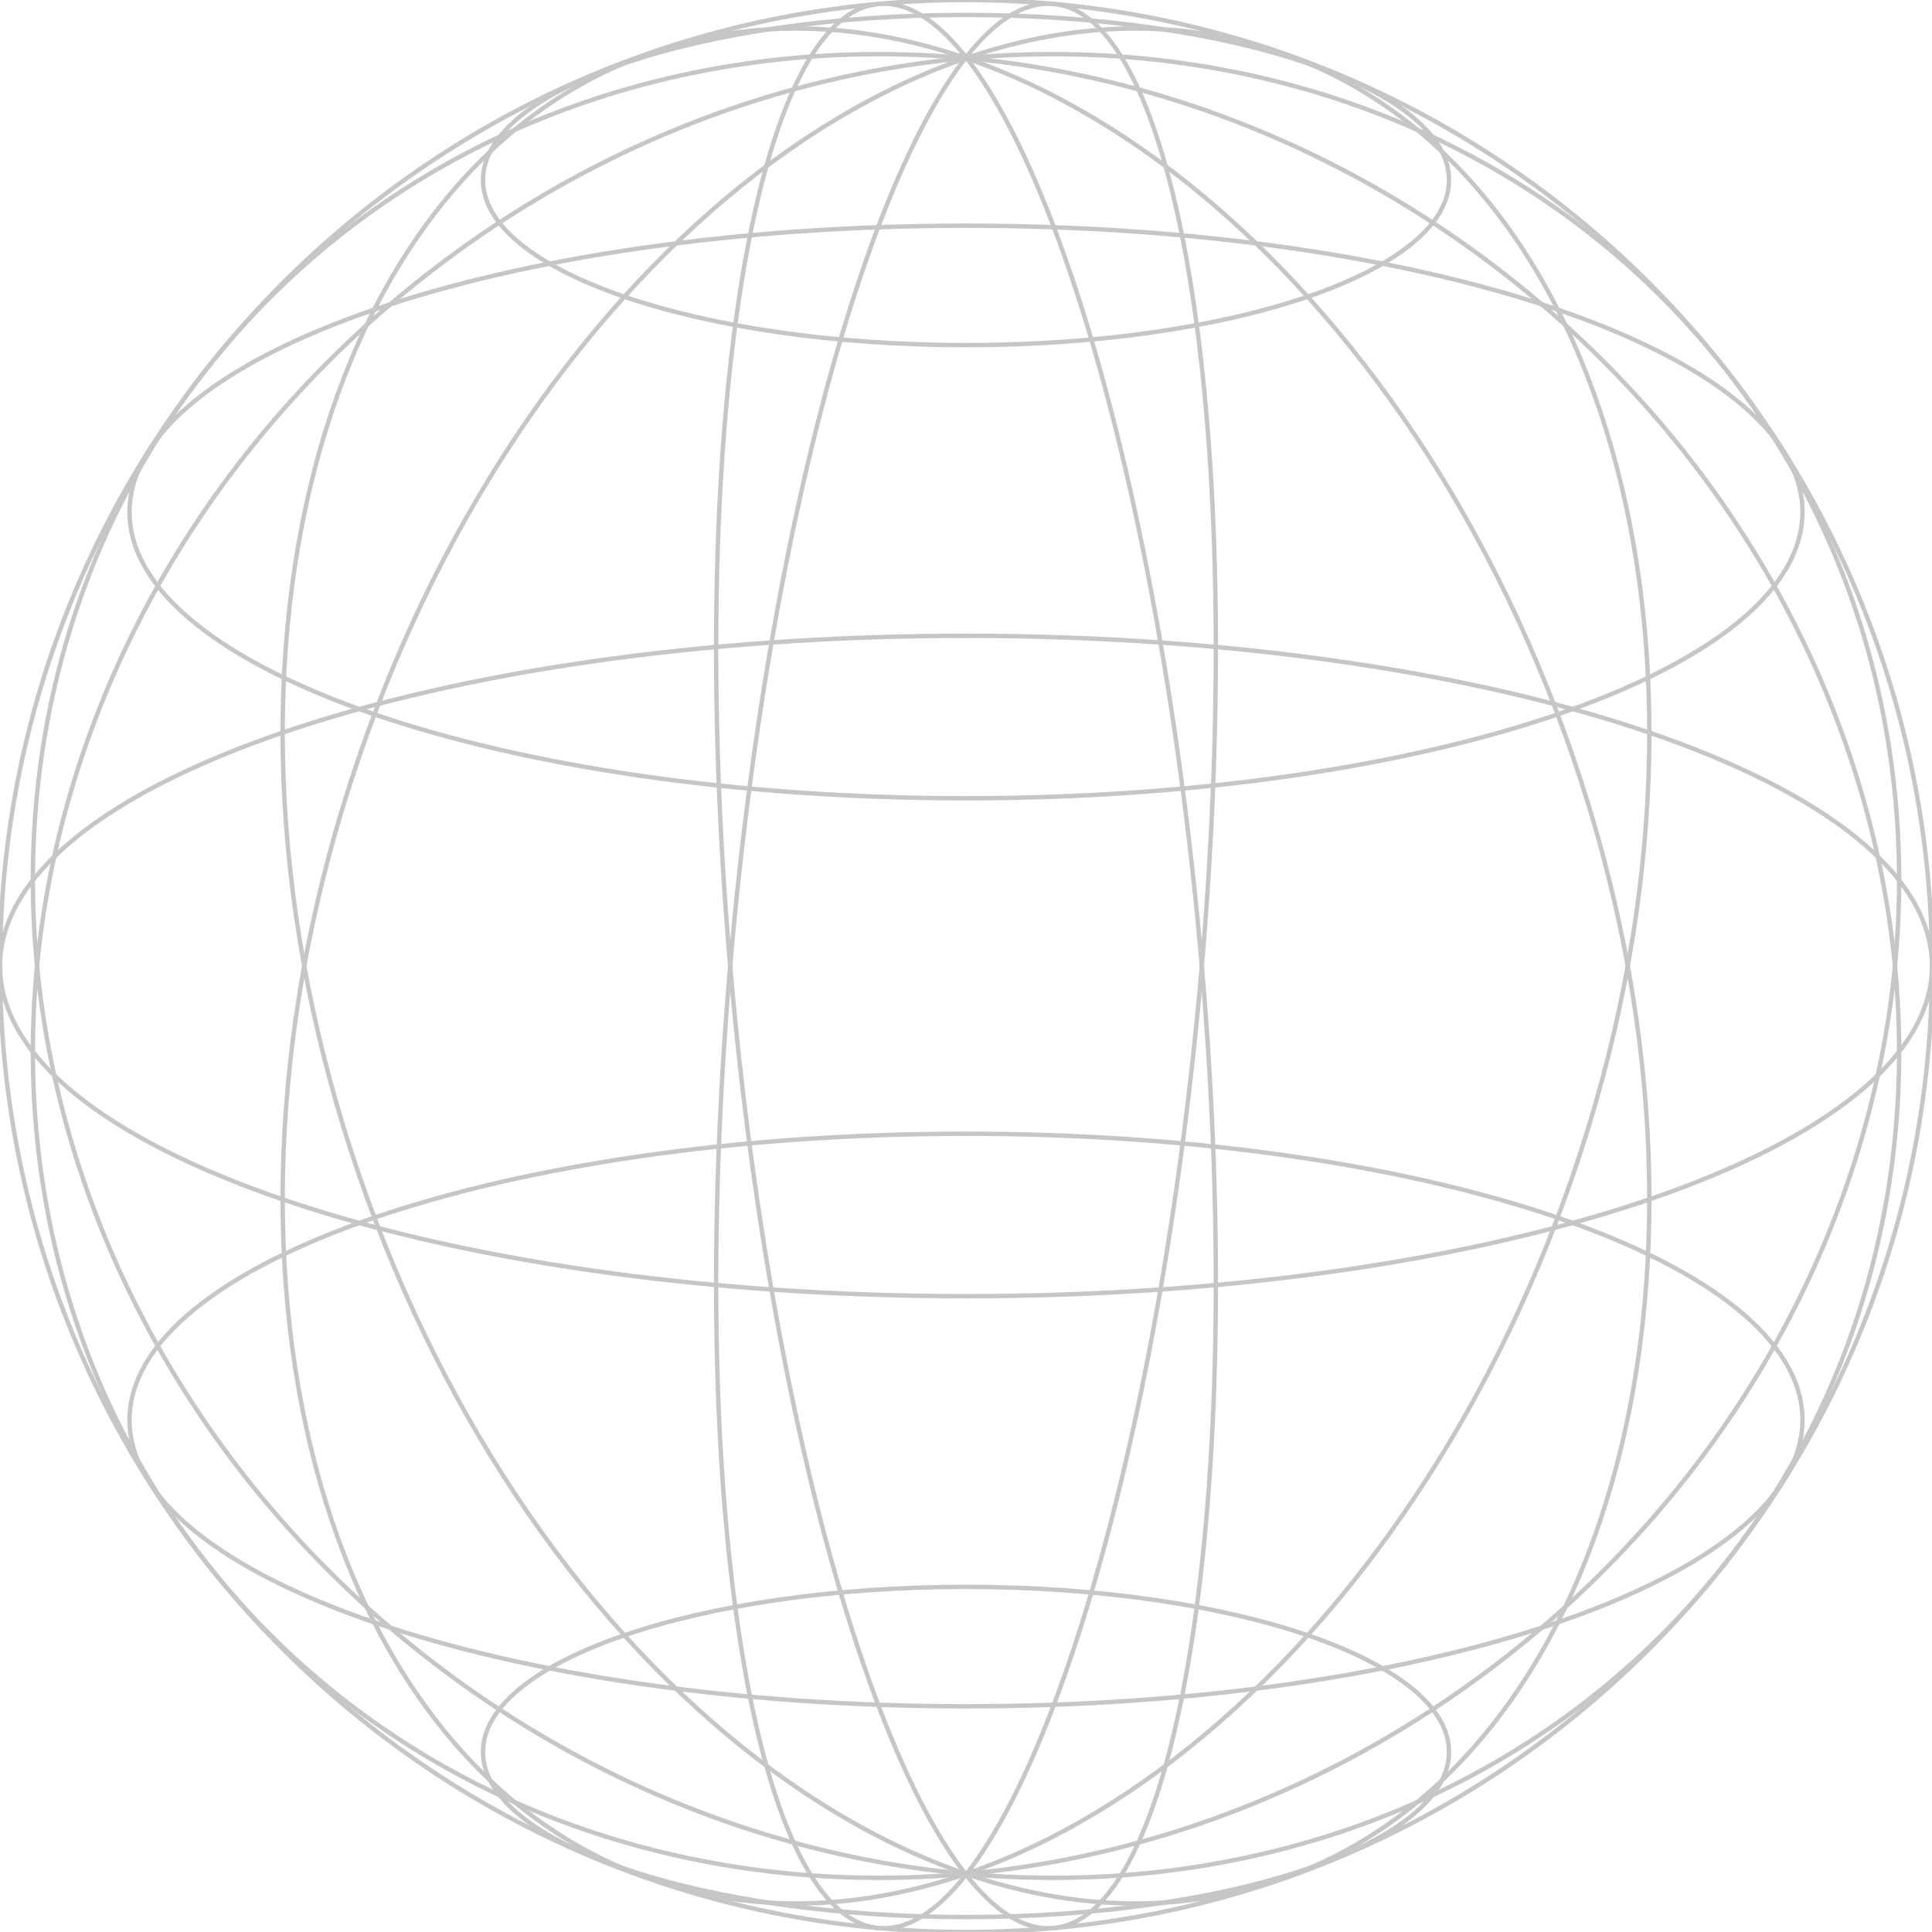
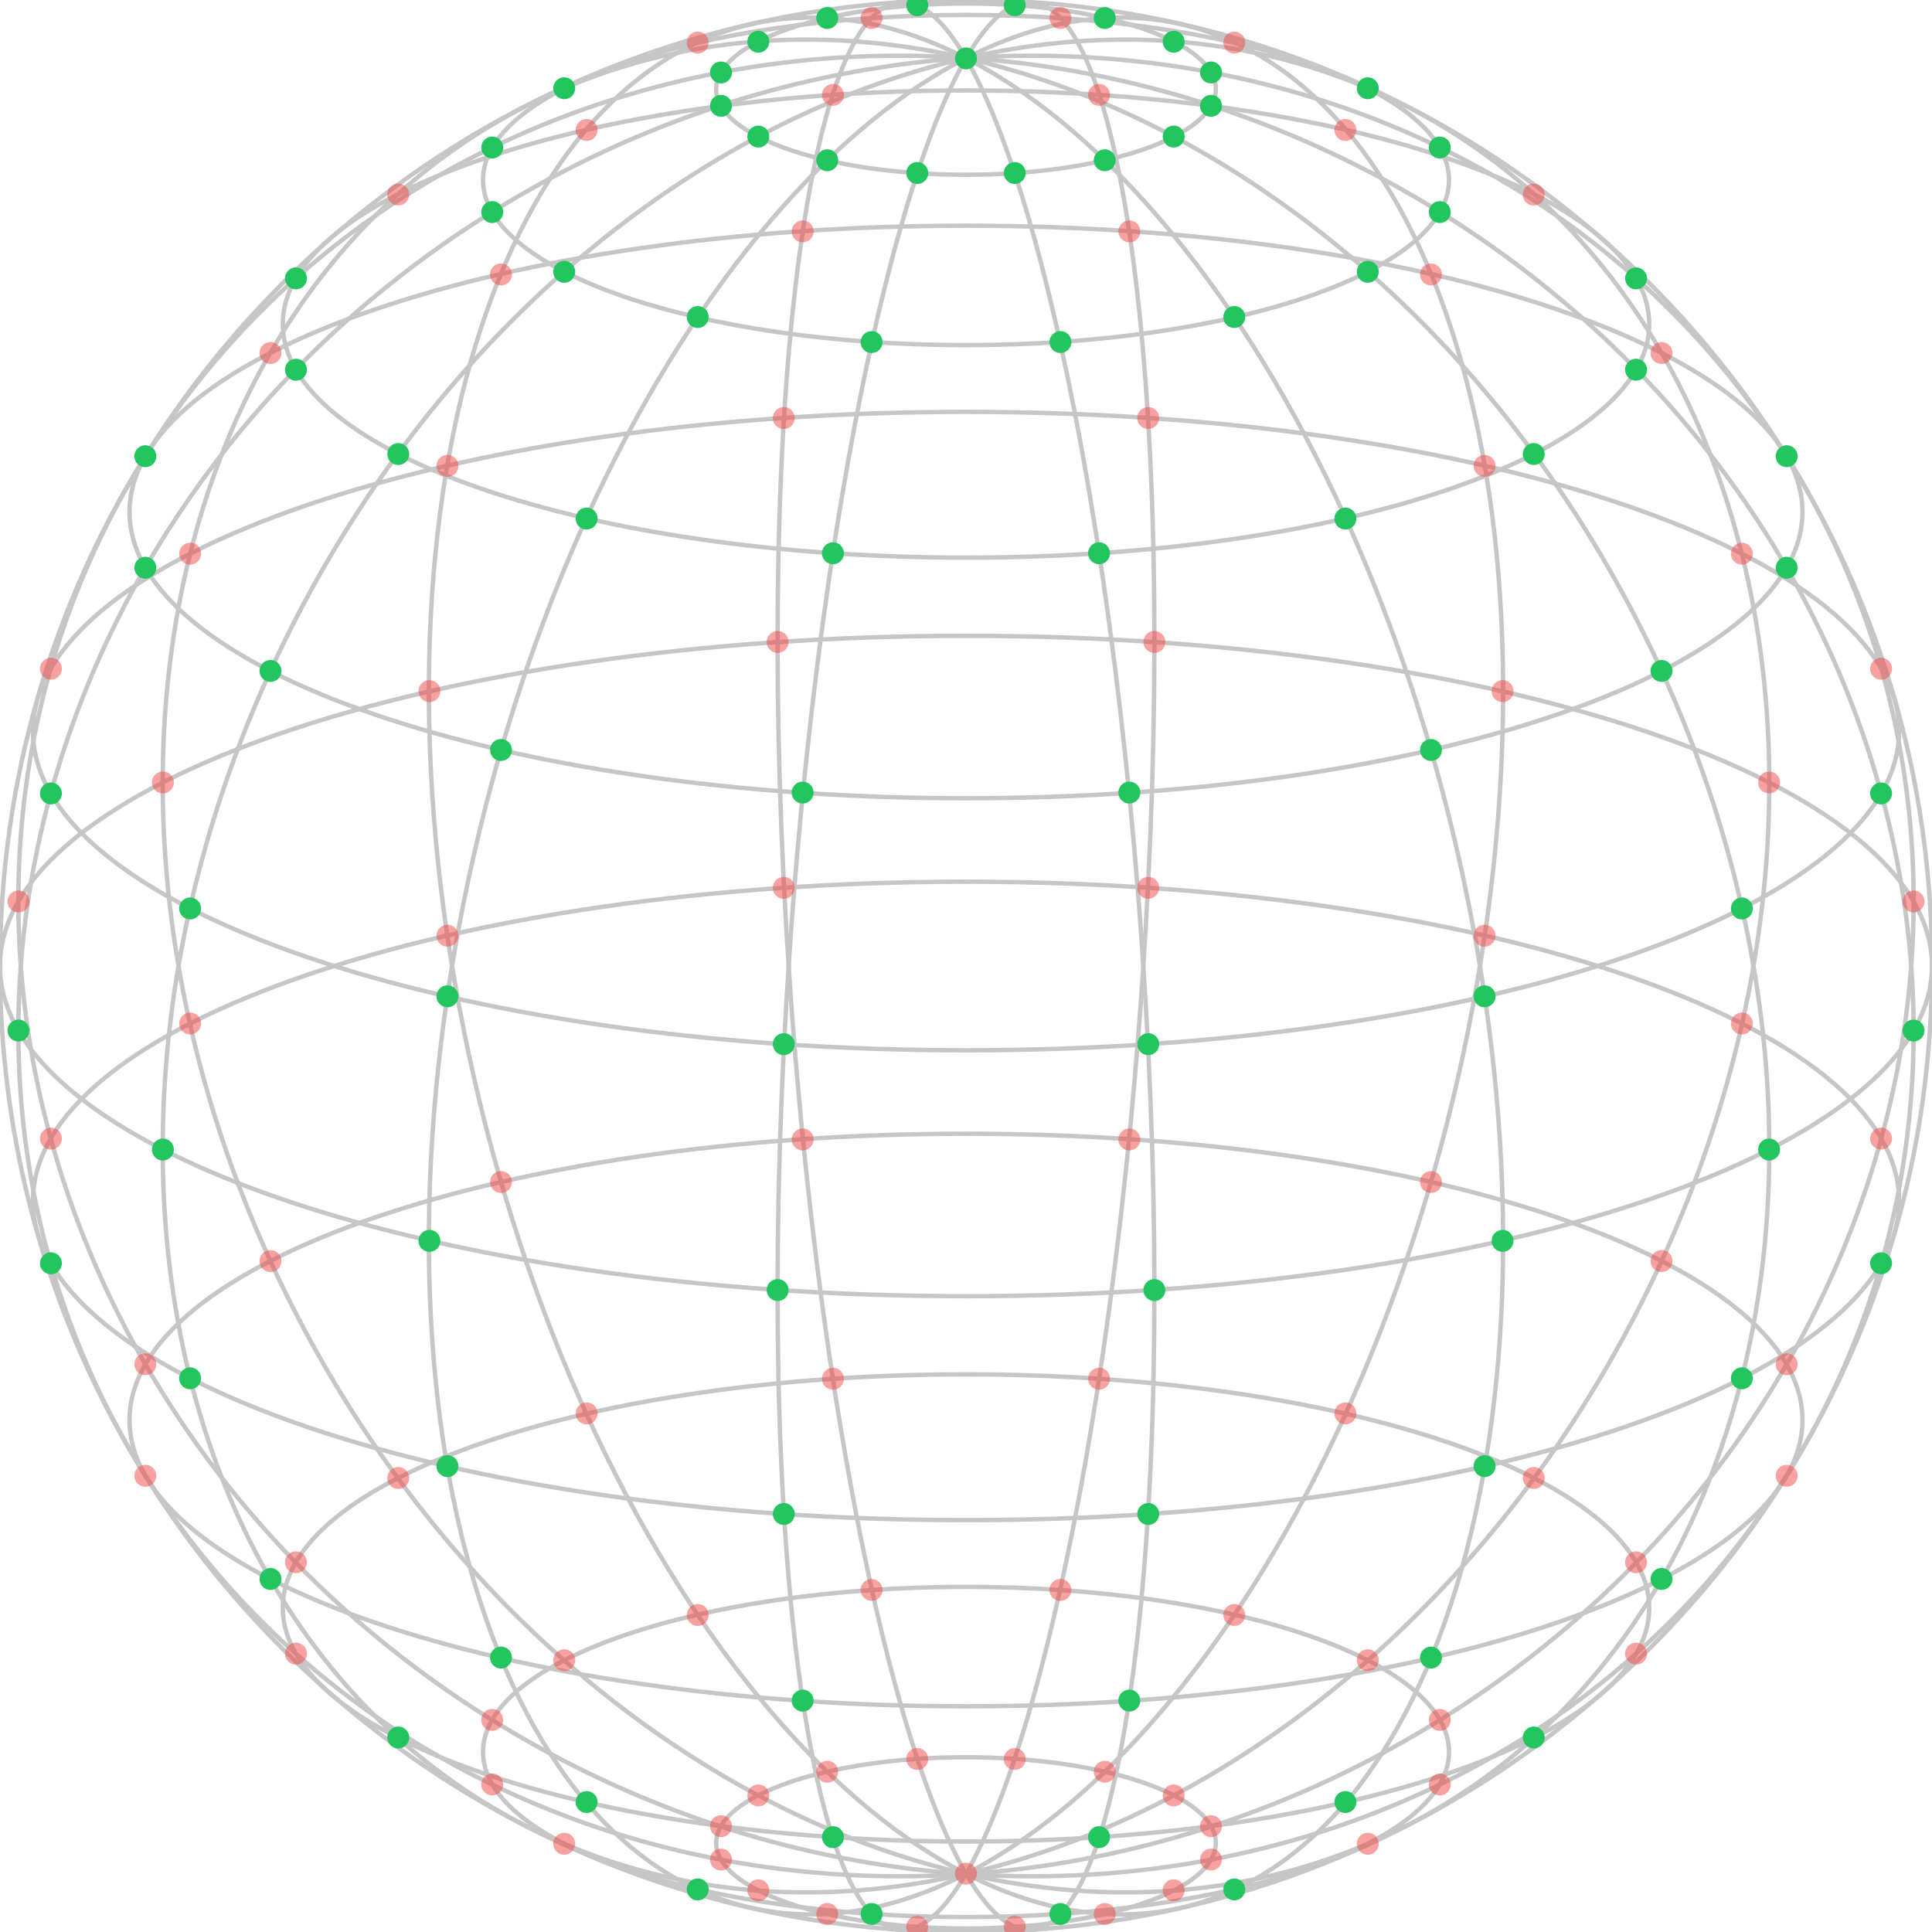
<svg xmlns="http://www.w3.org/2000/svg" width="440" height="440" viewBox="0 0 440 440">
  <style>
        .sphere {
            fill: none;
            stroke: #c6c6c6;
            stroke-width: 1;
        }
+ 
+         .dot-front {
+             fill: #22c55e;
+         }
+ 
+         .dot-back {
+             fill: #ef4444;
+             opacity: 0.5;
+         }
    </style>
  <circle class="sphere" cx="220" cy="220" r="220" />
  <g id="latitudes">
+     <ellipse class="sphere" cx="220" cy="419.7" rx="56.9" ry="19.5" />
    <ellipse class="sphere" cx="220" cy="399.0" rx="110.0" ry="37.6" />
+     <ellipse class="sphere" cx="220" cy="366.2" rx="155.6" ry="53.2" />
    <ellipse class="sphere" cx="220" cy="323.4" rx="190.5" ry="65.2" />
+     <ellipse class="sphere" cx="220" cy="273.5" rx="212.5" ry="72.7" />
    <ellipse class="sphere" cx="220" cy="220.0" rx="220.0" ry="75.2" />
+     <ellipse class="sphere" cx="220" cy="166.5" rx="212.5" ry="72.7" />
    <ellipse class="sphere" cx="220" cy="116.6" rx="190.5" ry="65.2" />
+     <ellipse class="sphere" cx="220" cy="73.8" rx="155.6" ry="53.2" />
    <ellipse class="sphere" cx="220" cy="41.0" rx="110.0" ry="37.6" />
+     <ellipse class="sphere" cx="220" cy="20.3" rx="56.9" ry="19.5" />
  </g>
  <g id="meridians">
-     <ellipse class="sphere" cx="220" cy="220" rx="220.0" ry="199.7" transform="rotate(-141.9 220 220)" />
-     <ellipse class="sphere" cx="220" cy="220" rx="220.0" ry="146.2" transform="rotate(-108.9 220 220)" />
-     <ellipse class="sphere" cx="220" cy="220" rx="220.0" ry="53.5" transform="rotate(-95.2 220 220)" />
-     <ellipse class="sphere" cx="220" cy="220" rx="220.0" ry="53.5" transform="rotate(-84.8 220 220)" />
-     <ellipse class="sphere" cx="220" cy="220" rx="220.0" ry="146.2" transform="rotate(-71.1 220 220)" />
-     <ellipse class="sphere" cx="220" cy="220" rx="220.0" ry="199.7" transform="rotate(-38.1 220 220)" />
+     <ellipse class="sphere" cx="220" cy="220" rx="220.0" ry="202.8" transform="rotate(-149.8 220 220)" />
+     <ellipse class="sphere" cx="220" cy="220" rx="220.0" ry="171.9" transform="rotate(-117.1 220 220)" />
+     <ellipse class="sphere" cx="220" cy="220" rx="220.0" ry="114.9" transform="rotate(-102.9 220 220)" />
+     <ellipse class="sphere" cx="220" cy="220" rx="220.0" ry="40.3" transform="rotate(-93.9 220 220)" />
+     <ellipse class="sphere" cx="220" cy="220" rx="220.0" ry="40.3" transform="rotate(-86.1 220 220)" />
+     <ellipse class="sphere" cx="220" cy="220" rx="220.0" ry="114.9" transform="rotate(-77.1 220 220)" />
+     <ellipse class="sphere" cx="220" cy="220" rx="220.0" ry="171.9" transform="rotate(-62.9 220 220)" />
+     <ellipse class="sphere" cx="220" cy="220" rx="220.0" ry="202.8" transform="rotate(-30.2 220 220)" />
+   </g>
+   <g id="dots-back">
+     <circle cx="231.1" cy="438.8" r="2.5" class="dot-back" />
+     <circle cx="208.9" cy="400.6" r="2.5" class="dot-back" />
+     <circle cx="251.6" cy="435.9" r="2.5" class="dot-back" />
+     <circle cx="188.4" cy="403.5" r="2.5" class="dot-back" />
+     <circle cx="267.3" cy="430.5" r="2.5" class="dot-back" />
+     <circle cx="172.7" cy="408.9" r="2.5" class="dot-back" />
+     <circle cx="275.8" cy="423.5" r="2.5" class="dot-back" />
+     <circle cx="164.2" cy="415.9" r="2.5" class="dot-back" />
+     <circle cx="275.8" cy="415.9" r="2.5" class="dot-back" />
+     <circle cx="164.2" cy="423.5" r="2.5" class="dot-back" />
+     <circle cx="267.3" cy="408.9" r="2.5" class="dot-back" />
+     <circle cx="172.7" cy="430.5" r="2.5" class="dot-back" />
+     <circle cx="251.6" cy="403.5" r="2.5" class="dot-back" />
+     <circle cx="188.4" cy="435.9" r="2.5" class="dot-back" />
+     <circle cx="231.1" cy="400.6" r="2.5" class="dot-back" />
+     <circle cx="208.9" cy="438.8" r="2.5" class="dot-back" />
+     <circle cx="198.5" cy="362.1" r="2.5" class="dot-back" />
+     <circle cx="158.9" cy="367.8" r="2.5" class="dot-back" />
+     <circle cx="311.5" cy="419.9" r="2.5" class="dot-back" />
+     <circle cx="128.5" cy="378.1" r="2.5" class="dot-back" />
+     <circle cx="327.9" cy="406.4" r="2.5" class="dot-back" />
+     <circle cx="112.1" cy="391.7" r="2.5" class="dot-back" />
+     <circle cx="327.9" cy="391.7" r="2.5" class="dot-back" />
+     <circle cx="112.1" cy="406.4" r="2.5" class="dot-back" />
+     <circle cx="311.5" cy="378.1" r="2.5" class="dot-back" />
+     <circle cx="128.5" cy="419.9" r="2.5" class="dot-back" />
+     <circle cx="281.1" cy="367.8" r="2.5" class="dot-back" />
+     <circle cx="241.5" cy="362.1" r="2.5" class="dot-back" />
+     <circle cx="189.7" cy="314.0" r="2.5" class="dot-back" />
+     <circle cx="133.6" cy="321.9" r="2.5" class="dot-back" />
+     <circle cx="90.7" cy="336.6" r="2.5" class="dot-back" />
+     <circle cx="372.6" cy="376.6" r="2.5" class="dot-back" />
+     <circle cx="67.4" cy="355.8" r="2.5" class="dot-back" />
+     <circle cx="372.6" cy="355.8" r="2.5" class="dot-back" />
+     <circle cx="67.4" cy="376.6" r="2.5" class="dot-back" />
+     <circle cx="349.3" cy="336.6" r="2.5" class="dot-back" />
+     <circle cx="306.4" cy="321.9" r="2.5" class="dot-back" />
+     <circle cx="250.3" cy="314.0" r="2.5" class="dot-back" />
+     <circle cx="182.8" cy="259.5" r="2.5" class="dot-back" />
+     <circle cx="114.1" cy="269.2" r="2.5" class="dot-back" />
+     <circle cx="61.6" cy="287.2" r="2.5" class="dot-back" />
+     <circle cx="406.9" cy="336.1" r="2.5" class="dot-back" />
+     <circle cx="33.1" cy="310.7" r="2.5" class="dot-back" />
+     <circle cx="406.9" cy="310.7" r="2.5" class="dot-back" />
+     <circle cx="33.1" cy="336.1" r="2.5" class="dot-back" />
+     <circle cx="378.4" cy="287.2" r="2.5" class="dot-back" />
+     <circle cx="325.9" cy="269.2" r="2.5" class="dot-back" />
+     <circle cx="257.2" cy="259.5" r="2.5" class="dot-back" />
+     <circle cx="178.5" cy="202.2" r="2.5" class="dot-back" />
+     <circle cx="101.9" cy="213.1" r="2.5" class="dot-back" />
+     <circle cx="43.3" cy="233.1" r="2.5" class="dot-back" />
+     <circle cx="11.6" cy="259.3" r="2.5" class="dot-back" />
+     <circle cx="428.4" cy="259.3" r="2.5" class="dot-back" />
+     <circle cx="396.7" cy="233.1" r="2.5" class="dot-back" />
+     <circle cx="338.1" cy="213.1" r="2.5" class="dot-back" />
+     <circle cx="261.5" cy="202.2" r="2.5" class="dot-back" />
+     <circle cx="177.1" cy="146.2" r="2.5" class="dot-back" />
+     <circle cx="97.8" cy="157.4" r="2.5" class="dot-back" />
+     <circle cx="37.1" cy="178.2" r="2.5" class="dot-back" />
+     <circle cx="4.2" cy="205.3" r="2.5" class="dot-back" />
+     <circle cx="435.8" cy="205.3" r="2.5" class="dot-back" />
+     <circle cx="402.9" cy="178.2" r="2.5" class="dot-back" />
+     <circle cx="342.2" cy="157.4" r="2.5" class="dot-back" />
+     <circle cx="262.9" cy="146.2" r="2.5" class="dot-back" />
+     <circle cx="178.5" cy="95.2" r="2.5" class="dot-back" />
+     <circle cx="101.9" cy="106.1" r="2.5" class="dot-back" />
+     <circle cx="43.3" cy="126.1" r="2.5" class="dot-back" />
+     <circle cx="11.6" cy="152.3" r="2.5" class="dot-back" />
+     <circle cx="428.4" cy="152.3" r="2.5" class="dot-back" />
+     <circle cx="396.7" cy="126.1" r="2.5" class="dot-back" />
+     <circle cx="338.1" cy="106.1" r="2.5" class="dot-back" />
+     <circle cx="261.5" cy="95.2" r="2.5" class="dot-back" />
+     <circle cx="182.8" cy="52.7" r="2.5" class="dot-back" />
+     <circle cx="114.1" cy="62.5" r="2.5" class="dot-back" />
+     <circle cx="61.6" cy="80.4" r="2.5" class="dot-back" />
+     <circle cx="378.4" cy="80.4" r="2.5" class="dot-back" />
+     <circle cx="325.9" cy="62.5" r="2.5" class="dot-back" />
+     <circle cx="257.2" cy="52.7" r="2.5" class="dot-back" />
+     <circle cx="189.7" cy="21.6" r="2.5" class="dot-back" />
+     <circle cx="133.6" cy="29.6" r="2.5" class="dot-back" />
+     <circle cx="90.7" cy="44.3" r="2.5" class="dot-back" />
+     <circle cx="349.3" cy="44.3" r="2.5" class="dot-back" />
+     <circle cx="306.4" cy="29.6" r="2.5" class="dot-back" />
+     <circle cx="250.3" cy="21.6" r="2.5" class="dot-back" />
+     <circle cx="198.5" cy="4.1" r="2.5" class="dot-back" />
+     <circle cx="158.9" cy="9.7" r="2.5" class="dot-back" />
+     <circle cx="281.1" cy="9.7" r="2.5" class="dot-back" />
+     <circle cx="241.5" cy="4.1" r="2.5" class="dot-back" />
+     <circle cx="220.0" cy="426.7" r="2.5" class="dot-back" />
+   </g>
+   <g id="dots-front">
+     <circle cx="241.5" cy="435.9" r="2.5" class="dot-front" />
+     <circle cx="281.1" cy="430.3" r="2.5" class="dot-front" />
+     <circle cx="158.9" cy="430.3" r="2.5" class="dot-front" />
+     <circle cx="198.5" cy="435.9" r="2.5" class="dot-front" />
+     <circle cx="250.3" cy="418.4" r="2.5" class="dot-front" />
+     <circle cx="306.4" cy="410.4" r="2.5" class="dot-front" />
+     <circle cx="349.3" cy="395.7" r="2.5" class="dot-front" />
+     <circle cx="90.7" cy="395.7" r="2.5" class="dot-front" />
+     <circle cx="133.6" cy="410.4" r="2.5" class="dot-front" />
+     <circle cx="189.7" cy="418.4" r="2.5" class="dot-front" />
+     <circle cx="257.2" cy="387.3" r="2.5" class="dot-front" />
+     <circle cx="325.9" cy="377.5" r="2.5" class="dot-front" />
+     <circle cx="378.4" cy="359.6" r="2.5" class="dot-front" />
+     <circle cx="61.6" cy="359.6" r="2.5" class="dot-front" />
+     <circle cx="114.1" cy="377.5" r="2.5" class="dot-front" />
+     <circle cx="182.8" cy="387.3" r="2.5" class="dot-front" />
+     <circle cx="261.5" cy="344.8" r="2.5" class="dot-front" />
+     <circle cx="338.1" cy="333.9" r="2.5" class="dot-front" />
+     <circle cx="396.7" cy="313.9" r="2.5" class="dot-front" />
+     <circle cx="428.4" cy="287.7" r="2.5" class="dot-front" />
+     <circle cx="11.6" cy="287.7" r="2.5" class="dot-front" />
+     <circle cx="43.3" cy="313.9" r="2.5" class="dot-front" />
+     <circle cx="101.9" cy="333.9" r="2.5" class="dot-front" />
+     <circle cx="178.5" cy="344.8" r="2.5" class="dot-front" />
+     <circle cx="262.9" cy="293.8" r="2.5" class="dot-front" />
+     <circle cx="342.2" cy="282.6" r="2.5" class="dot-front" />
+     <circle cx="402.9" cy="261.8" r="2.5" class="dot-front" />
+     <circle cx="435.8" cy="234.7" r="2.5" class="dot-front" />
+     <circle cx="4.2" cy="234.7" r="2.5" class="dot-front" />
+     <circle cx="37.1" cy="261.8" r="2.5" class="dot-front" />
+     <circle cx="97.8" cy="282.6" r="2.5" class="dot-front" />
+     <circle cx="177.1" cy="293.8" r="2.5" class="dot-front" />
+     <circle cx="261.5" cy="237.8" r="2.5" class="dot-front" />
+     <circle cx="338.1" cy="226.9" r="2.5" class="dot-front" />
+     <circle cx="396.7" cy="206.9" r="2.5" class="dot-front" />
+     <circle cx="428.4" cy="180.7" r="2.5" class="dot-front" />
+     <circle cx="11.6" cy="180.7" r="2.5" class="dot-front" />
+     <circle cx="43.3" cy="206.9" r="2.5" class="dot-front" />
+     <circle cx="101.9" cy="226.9" r="2.5" class="dot-front" />
+     <circle cx="178.5" cy="237.8" r="2.5" class="dot-front" />
+     <circle cx="257.2" cy="180.5" r="2.5" class="dot-front" />
+     <circle cx="325.9" cy="170.8" r="2.5" class="dot-front" />
+     <circle cx="378.4" cy="152.8" r="2.5" class="dot-front" />
+     <circle cx="406.9" cy="129.3" r="2.5" class="dot-front" />
+     <circle cx="33.1" cy="103.9" r="2.5" class="dot-front" />
+     <circle cx="406.9" cy="103.9" r="2.5" class="dot-front" />
+     <circle cx="33.1" cy="129.3" r="2.5" class="dot-front" />
+     <circle cx="61.6" cy="152.8" r="2.5" class="dot-front" />
+     <circle cx="114.1" cy="170.8" r="2.5" class="dot-front" />
+     <circle cx="182.8" cy="180.5" r="2.5" class="dot-front" />
+     <circle cx="250.3" cy="126.0" r="2.5" class="dot-front" />
+     <circle cx="306.4" cy="118.1" r="2.5" class="dot-front" />
+     <circle cx="349.3" cy="103.4" r="2.5" class="dot-front" />
+     <circle cx="372.6" cy="84.2" r="2.5" class="dot-front" />
+     <circle cx="67.4" cy="63.4" r="2.5" class="dot-front" />
+     <circle cx="372.6" cy="63.4" r="2.5" class="dot-front" />
+     <circle cx="67.4" cy="84.2" r="2.5" class="dot-front" />
+     <circle cx="90.7" cy="103.4" r="2.5" class="dot-front" />
+     <circle cx="133.6" cy="118.1" r="2.5" class="dot-front" />
+     <circle cx="189.7" cy="126.0" r="2.5" class="dot-front" />
+     <circle cx="241.5" cy="77.9" r="2.5" class="dot-front" />
+     <circle cx="281.1" cy="72.2" r="2.5" class="dot-front" />
+     <circle cx="311.5" cy="61.9" r="2.5" class="dot-front" />
+     <circle cx="128.5" cy="20.1" r="2.5" class="dot-front" />
+     <circle cx="327.9" cy="48.3" r="2.5" class="dot-front" />
+     <circle cx="112.1" cy="33.6" r="2.5" class="dot-front" />
+     <circle cx="327.9" cy="33.6" r="2.5" class="dot-front" />
+     <circle cx="112.1" cy="48.3" r="2.5" class="dot-front" />
+     <circle cx="311.5" cy="20.1" r="2.5" class="dot-front" />
+     <circle cx="128.5" cy="61.9" r="2.5" class="dot-front" />
+     <circle cx="158.9" cy="72.2" r="2.5" class="dot-front" />
+     <circle cx="198.5" cy="77.9" r="2.5" class="dot-front" />
+     <circle cx="231.1" cy="39.4" r="2.5" class="dot-front" />
+     <circle cx="208.9" cy="1.2" r="2.5" class="dot-front" />
+     <circle cx="251.6" cy="36.5" r="2.5" class="dot-front" />
+     <circle cx="188.4" cy="4.1" r="2.5" class="dot-front" />
+     <circle cx="267.3" cy="31.1" r="2.5" class="dot-front" />
+     <circle cx="172.7" cy="9.5" r="2.5" class="dot-front" />
+     <circle cx="275.8" cy="24.1" r="2.5" class="dot-front" />
+     <circle cx="164.2" cy="16.5" r="2.5" class="dot-front" />
+     <circle cx="275.8" cy="16.5" r="2.5" class="dot-front" />
+     <circle cx="164.2" cy="24.1" r="2.5" class="dot-front" />
+     <circle cx="267.3" cy="9.5" r="2.5" class="dot-front" />
+     <circle cx="172.7" cy="31.1" r="2.5" class="dot-front" />
+     <circle cx="251.6" cy="4.1" r="2.5" class="dot-front" />
+     <circle cx="188.4" cy="36.5" r="2.5" class="dot-front" />
+     <circle cx="231.1" cy="1.2" r="2.5" class="dot-front" />
+     <circle cx="208.9" cy="39.4" r="2.5" class="dot-front" />
+     <circle cx="220.0" cy="13.3" r="2.5" class="dot-front" />
  </g>
</svg>
